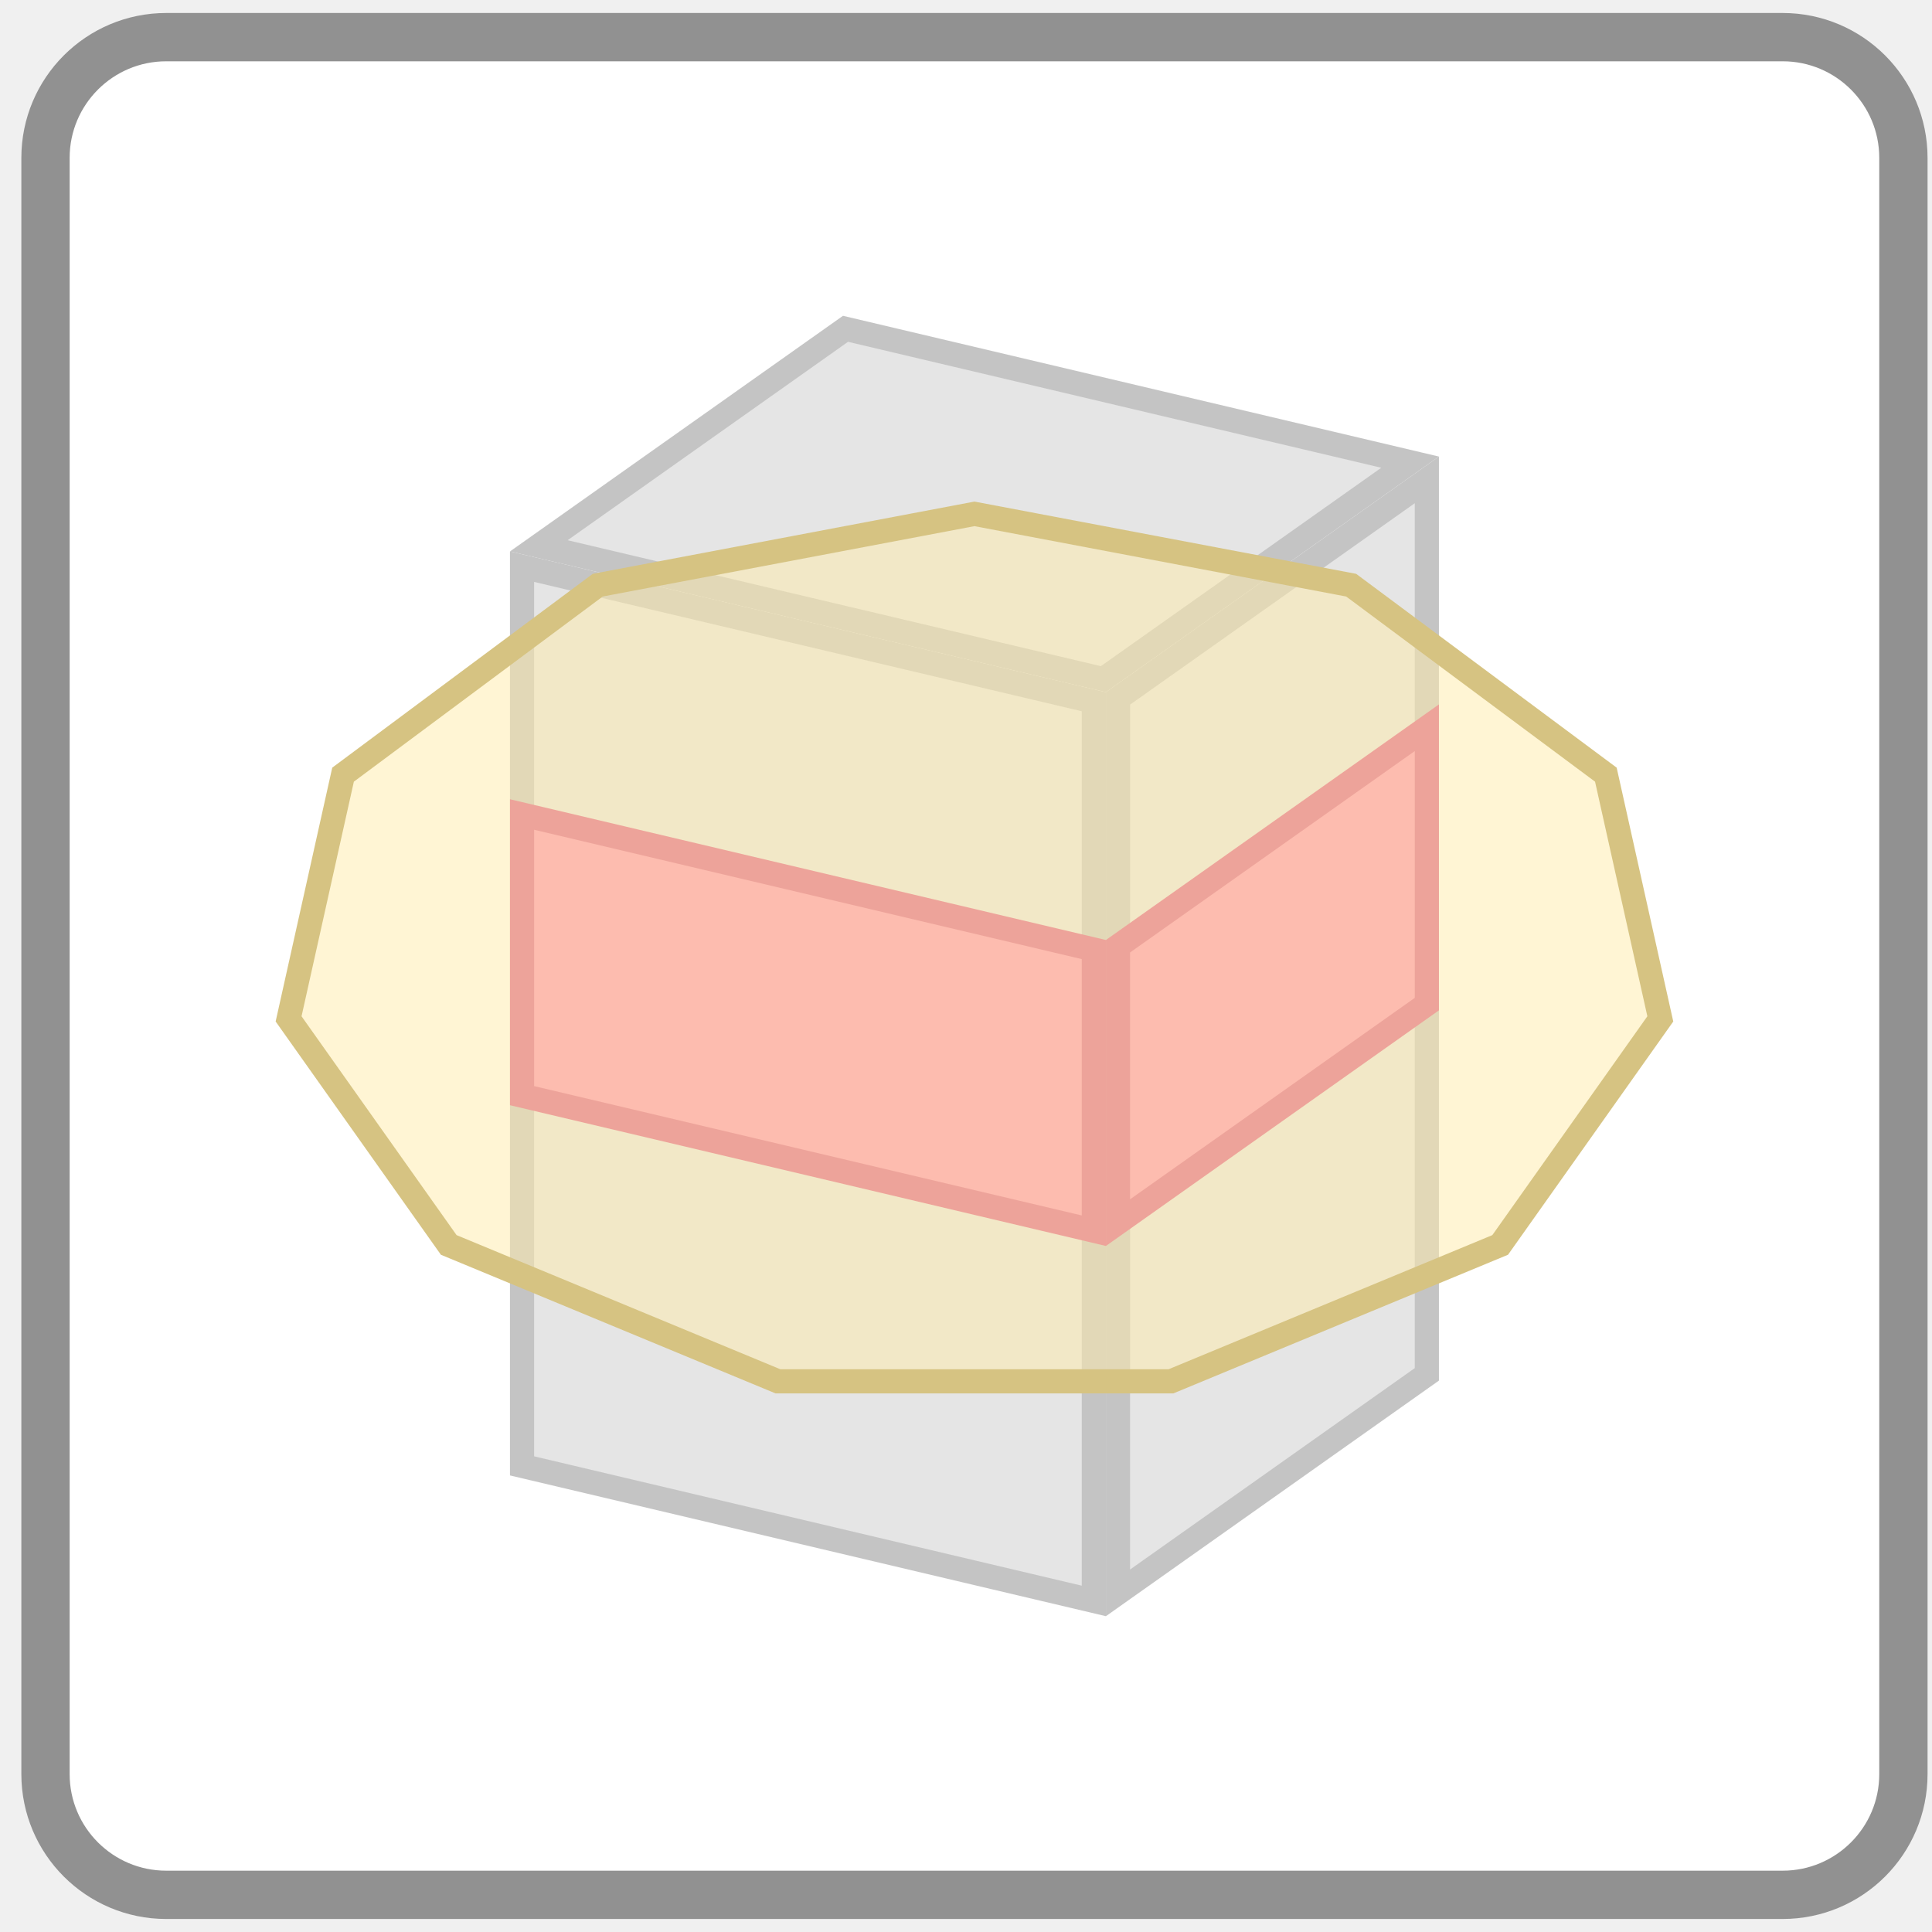
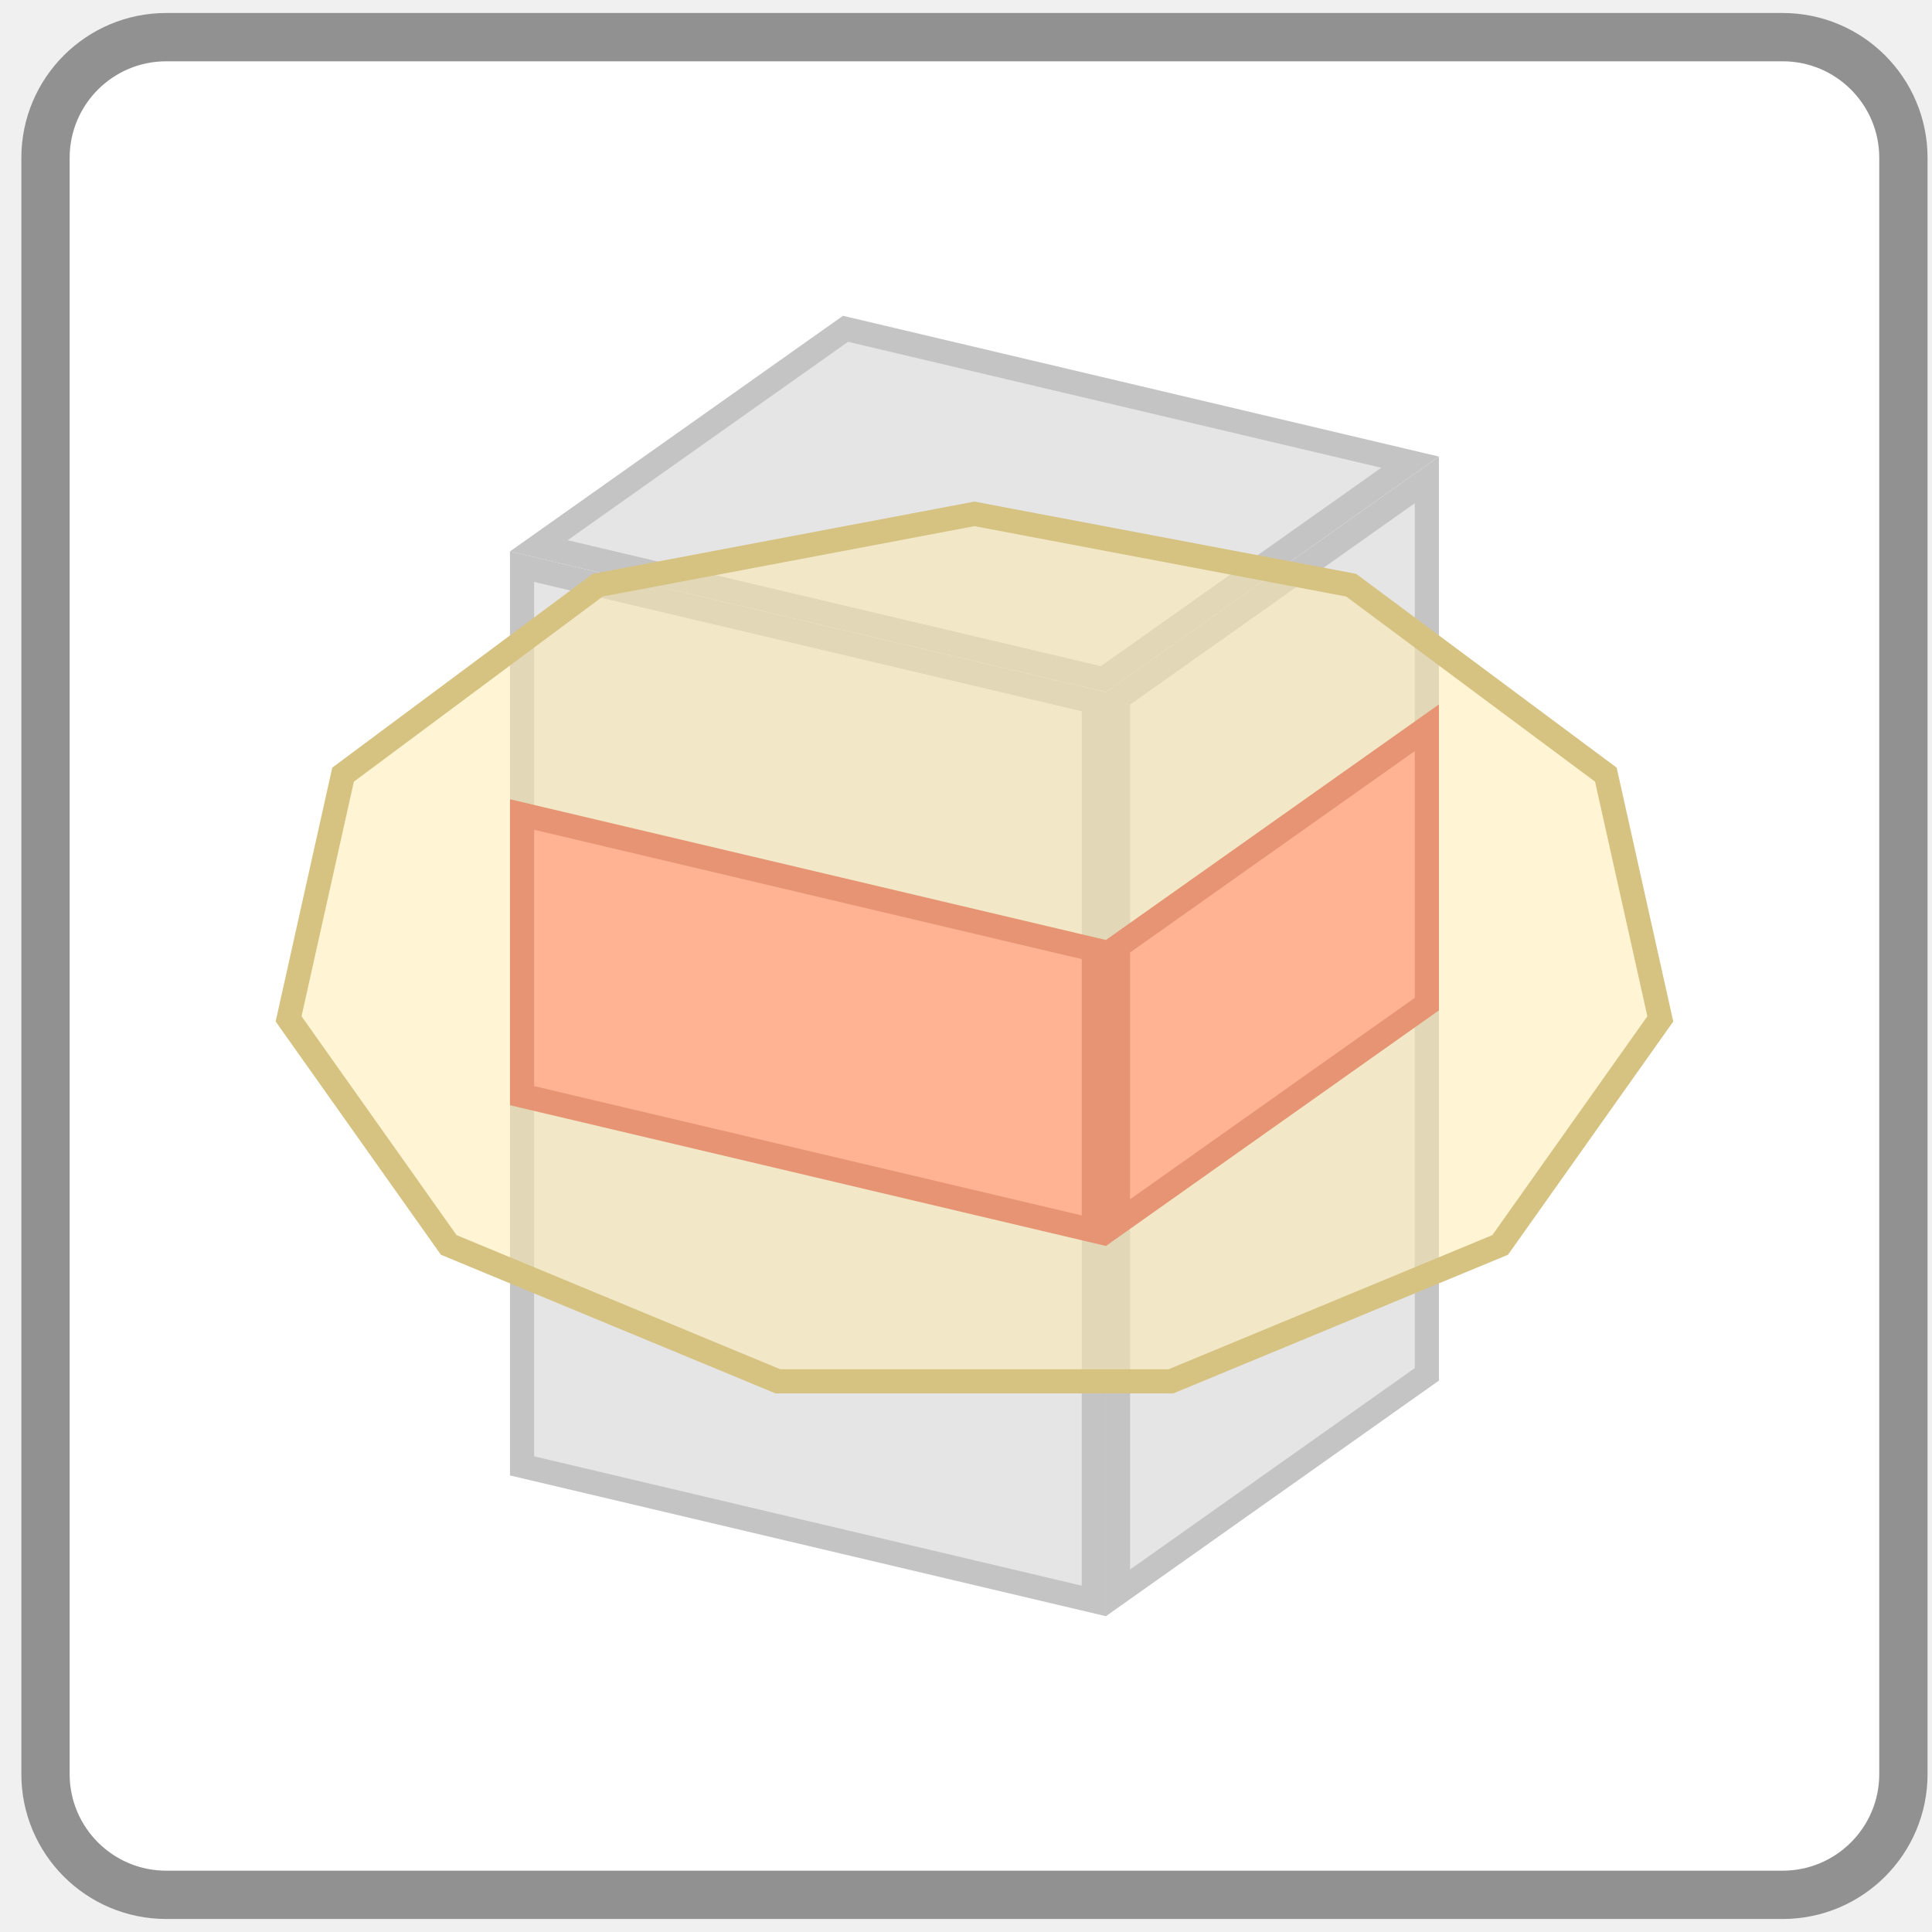
<svg xmlns="http://www.w3.org/2000/svg" width="80" height="80" viewBox="0 0 80 80" fill="none">
  <rect x="1.884" y="1.538" width="76.932" height="76.923" rx="5" fill="white" stroke="#919191" stroke-width="2" />
  <path d="M21.617 60.699V23.464L45.293 29.056V66.291L21.617 60.699Z" fill="#E5E5E5" stroke="#C4C4C4" />
  <path d="M46.293 65.957V28.919L59.083 19.871V56.909L46.293 65.957Z" fill="#E5E5E5" stroke="#C4C4C4" />
-   <path d="M46.293 50.627V39.182L59.083 30.134V41.578L46.293 50.627Z" fill="#FA8DB5" stroke="#DB5B8A" />
-   <path d="M21.617 45.369V33.727L45.293 39.319V50.961L21.617 45.369Z" fill="#FA8DB5" stroke="#DB5B8A" />
+   <path d="M46.293 50.627V39.182L59.083 30.134V41.578L46.293 50.627Z" fill="#FF7A7A" stroke="#CD3C3C" />
+   <path d="M21.617 45.369V33.727L45.293 39.319V50.961L21.617 45.369Z" fill="#FF7A7A" stroke="#CD3C3C" />
  <path d="M22.311 22.601L35.011 13.615L58.389 19.137L45.689 28.122L22.311 22.601Z" fill="#E5E5E5" stroke="#C4C4C4" />
  <path d="M24.751 24.231L40.35 21.278L55.949 24.231L66.495 32.077L68.75 42.19L62.119 51.55L48.487 57.198H32.213L18.581 51.55L11.95 42.19L14.205 32.077L24.751 24.231Z" fill="#FFECAA" fill-opacity="0.5" stroke="#D6C382" />
</svg>
